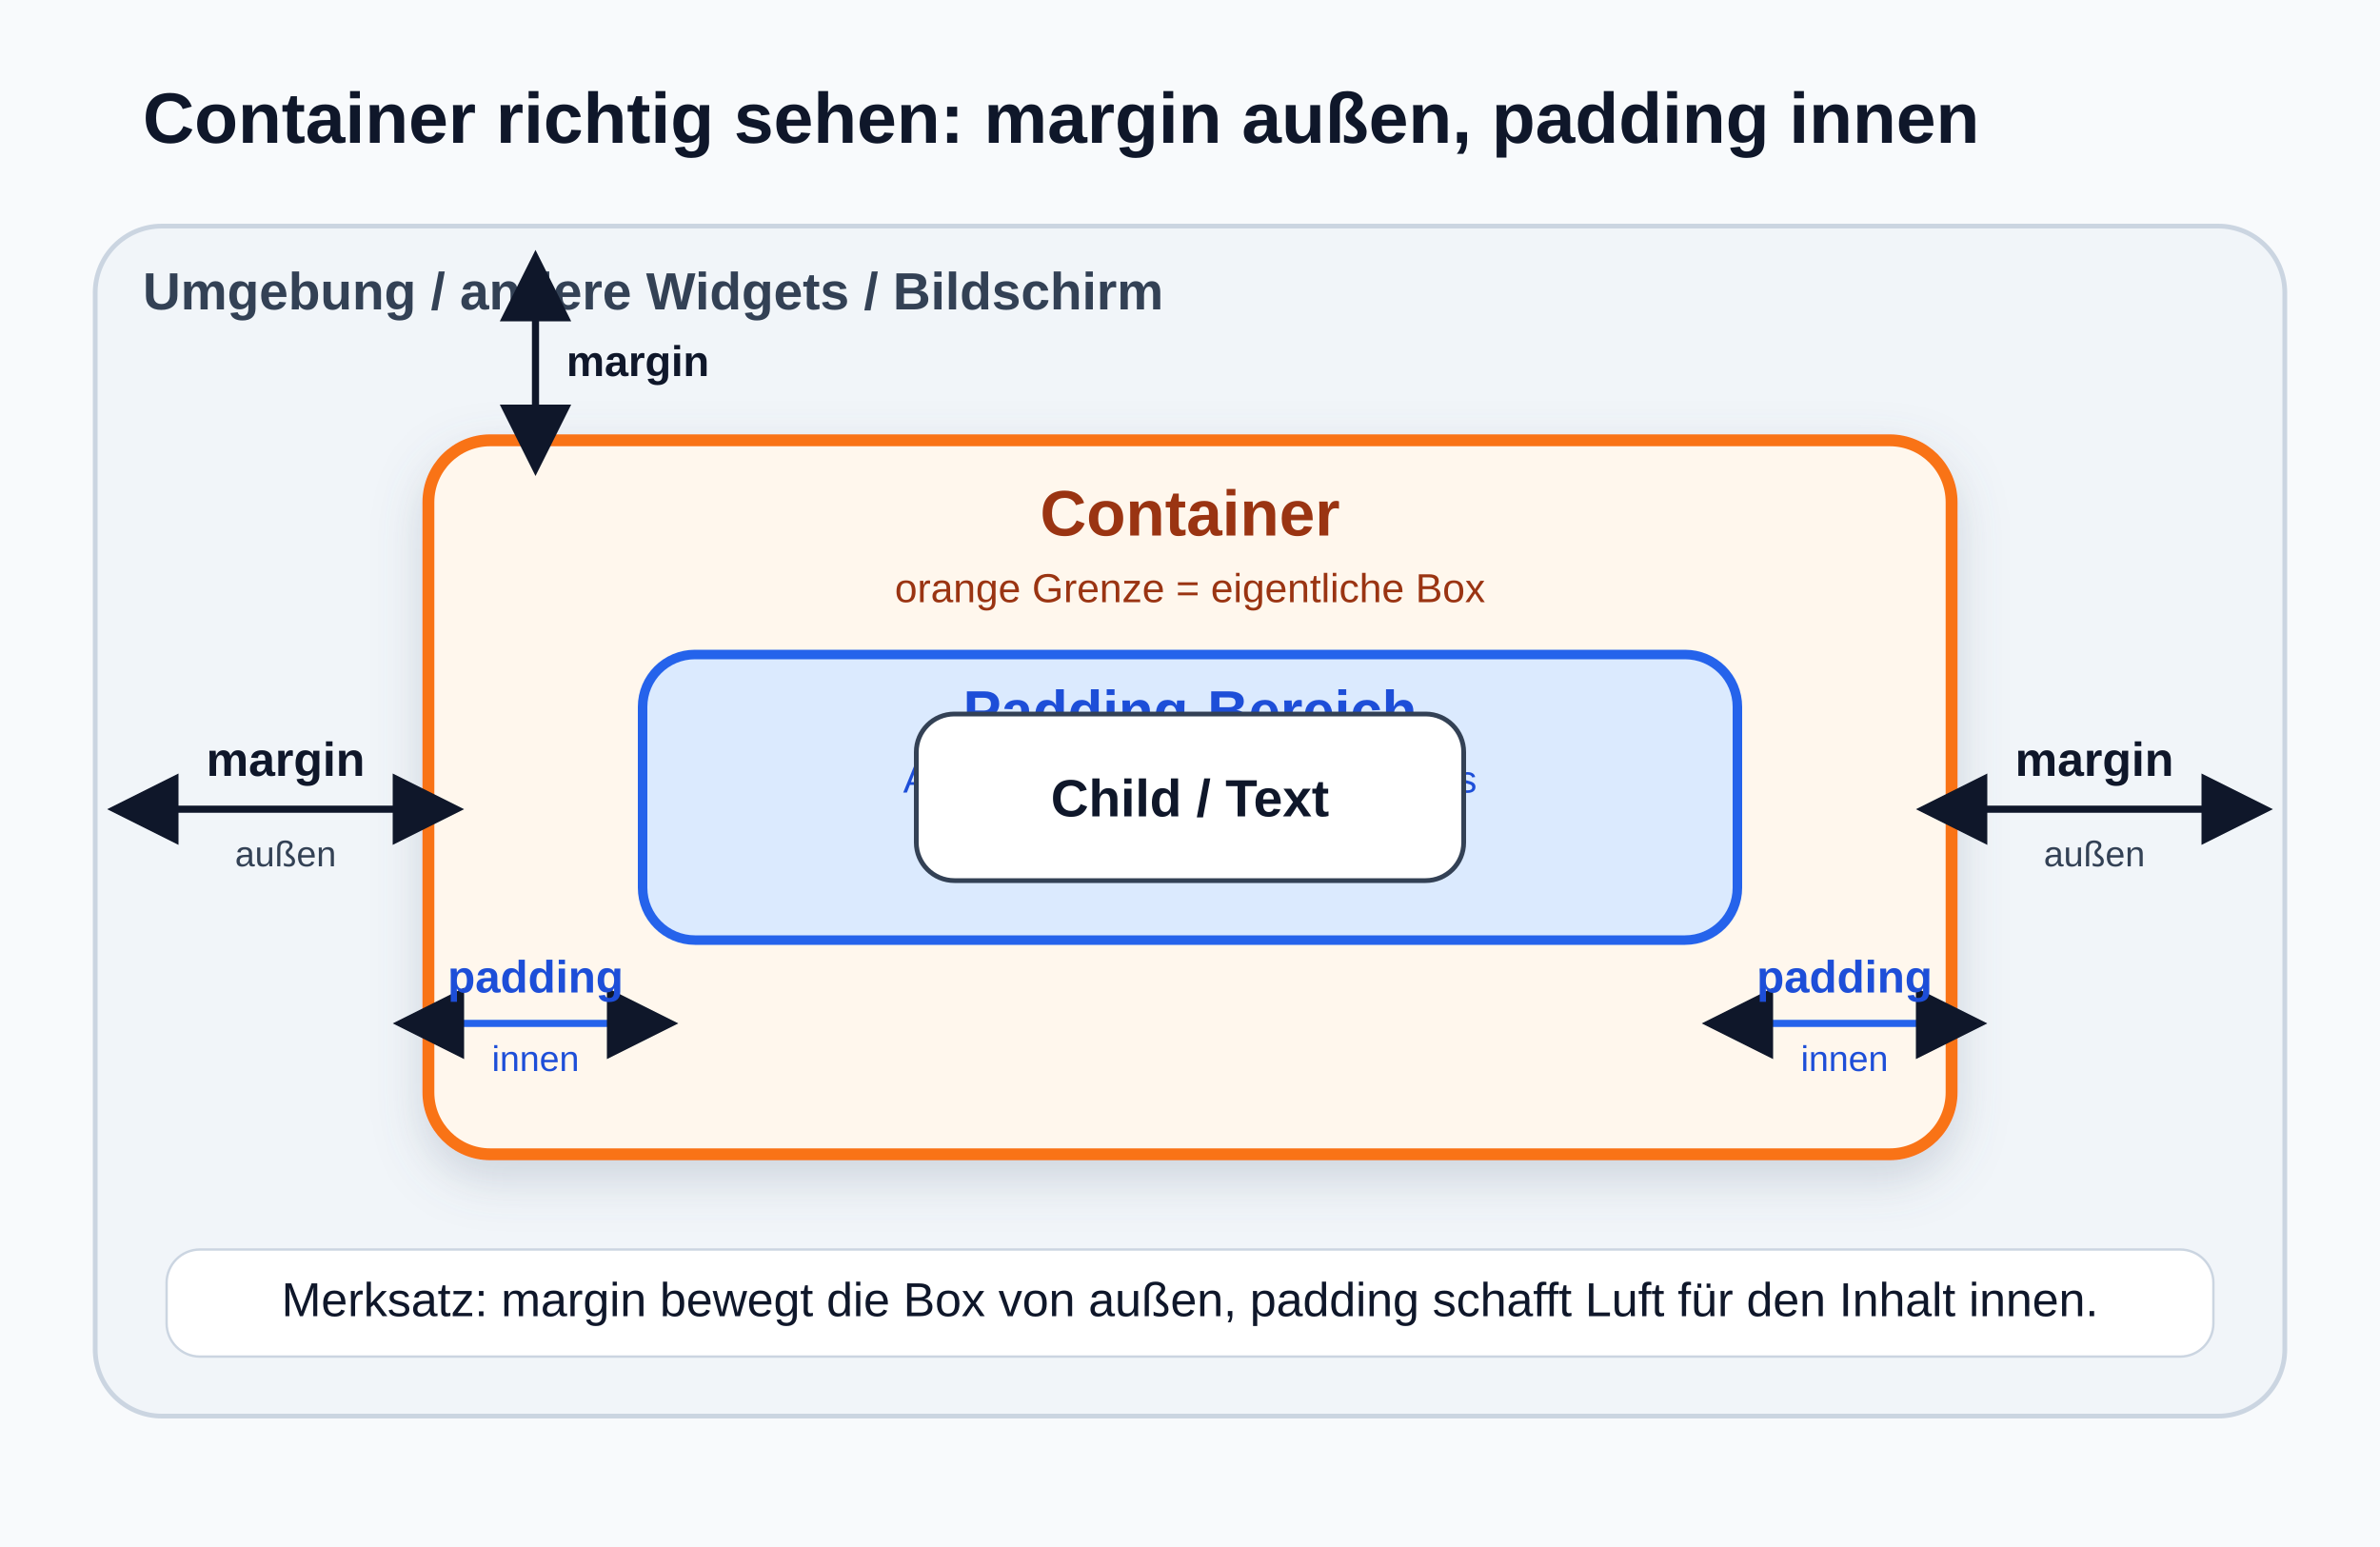
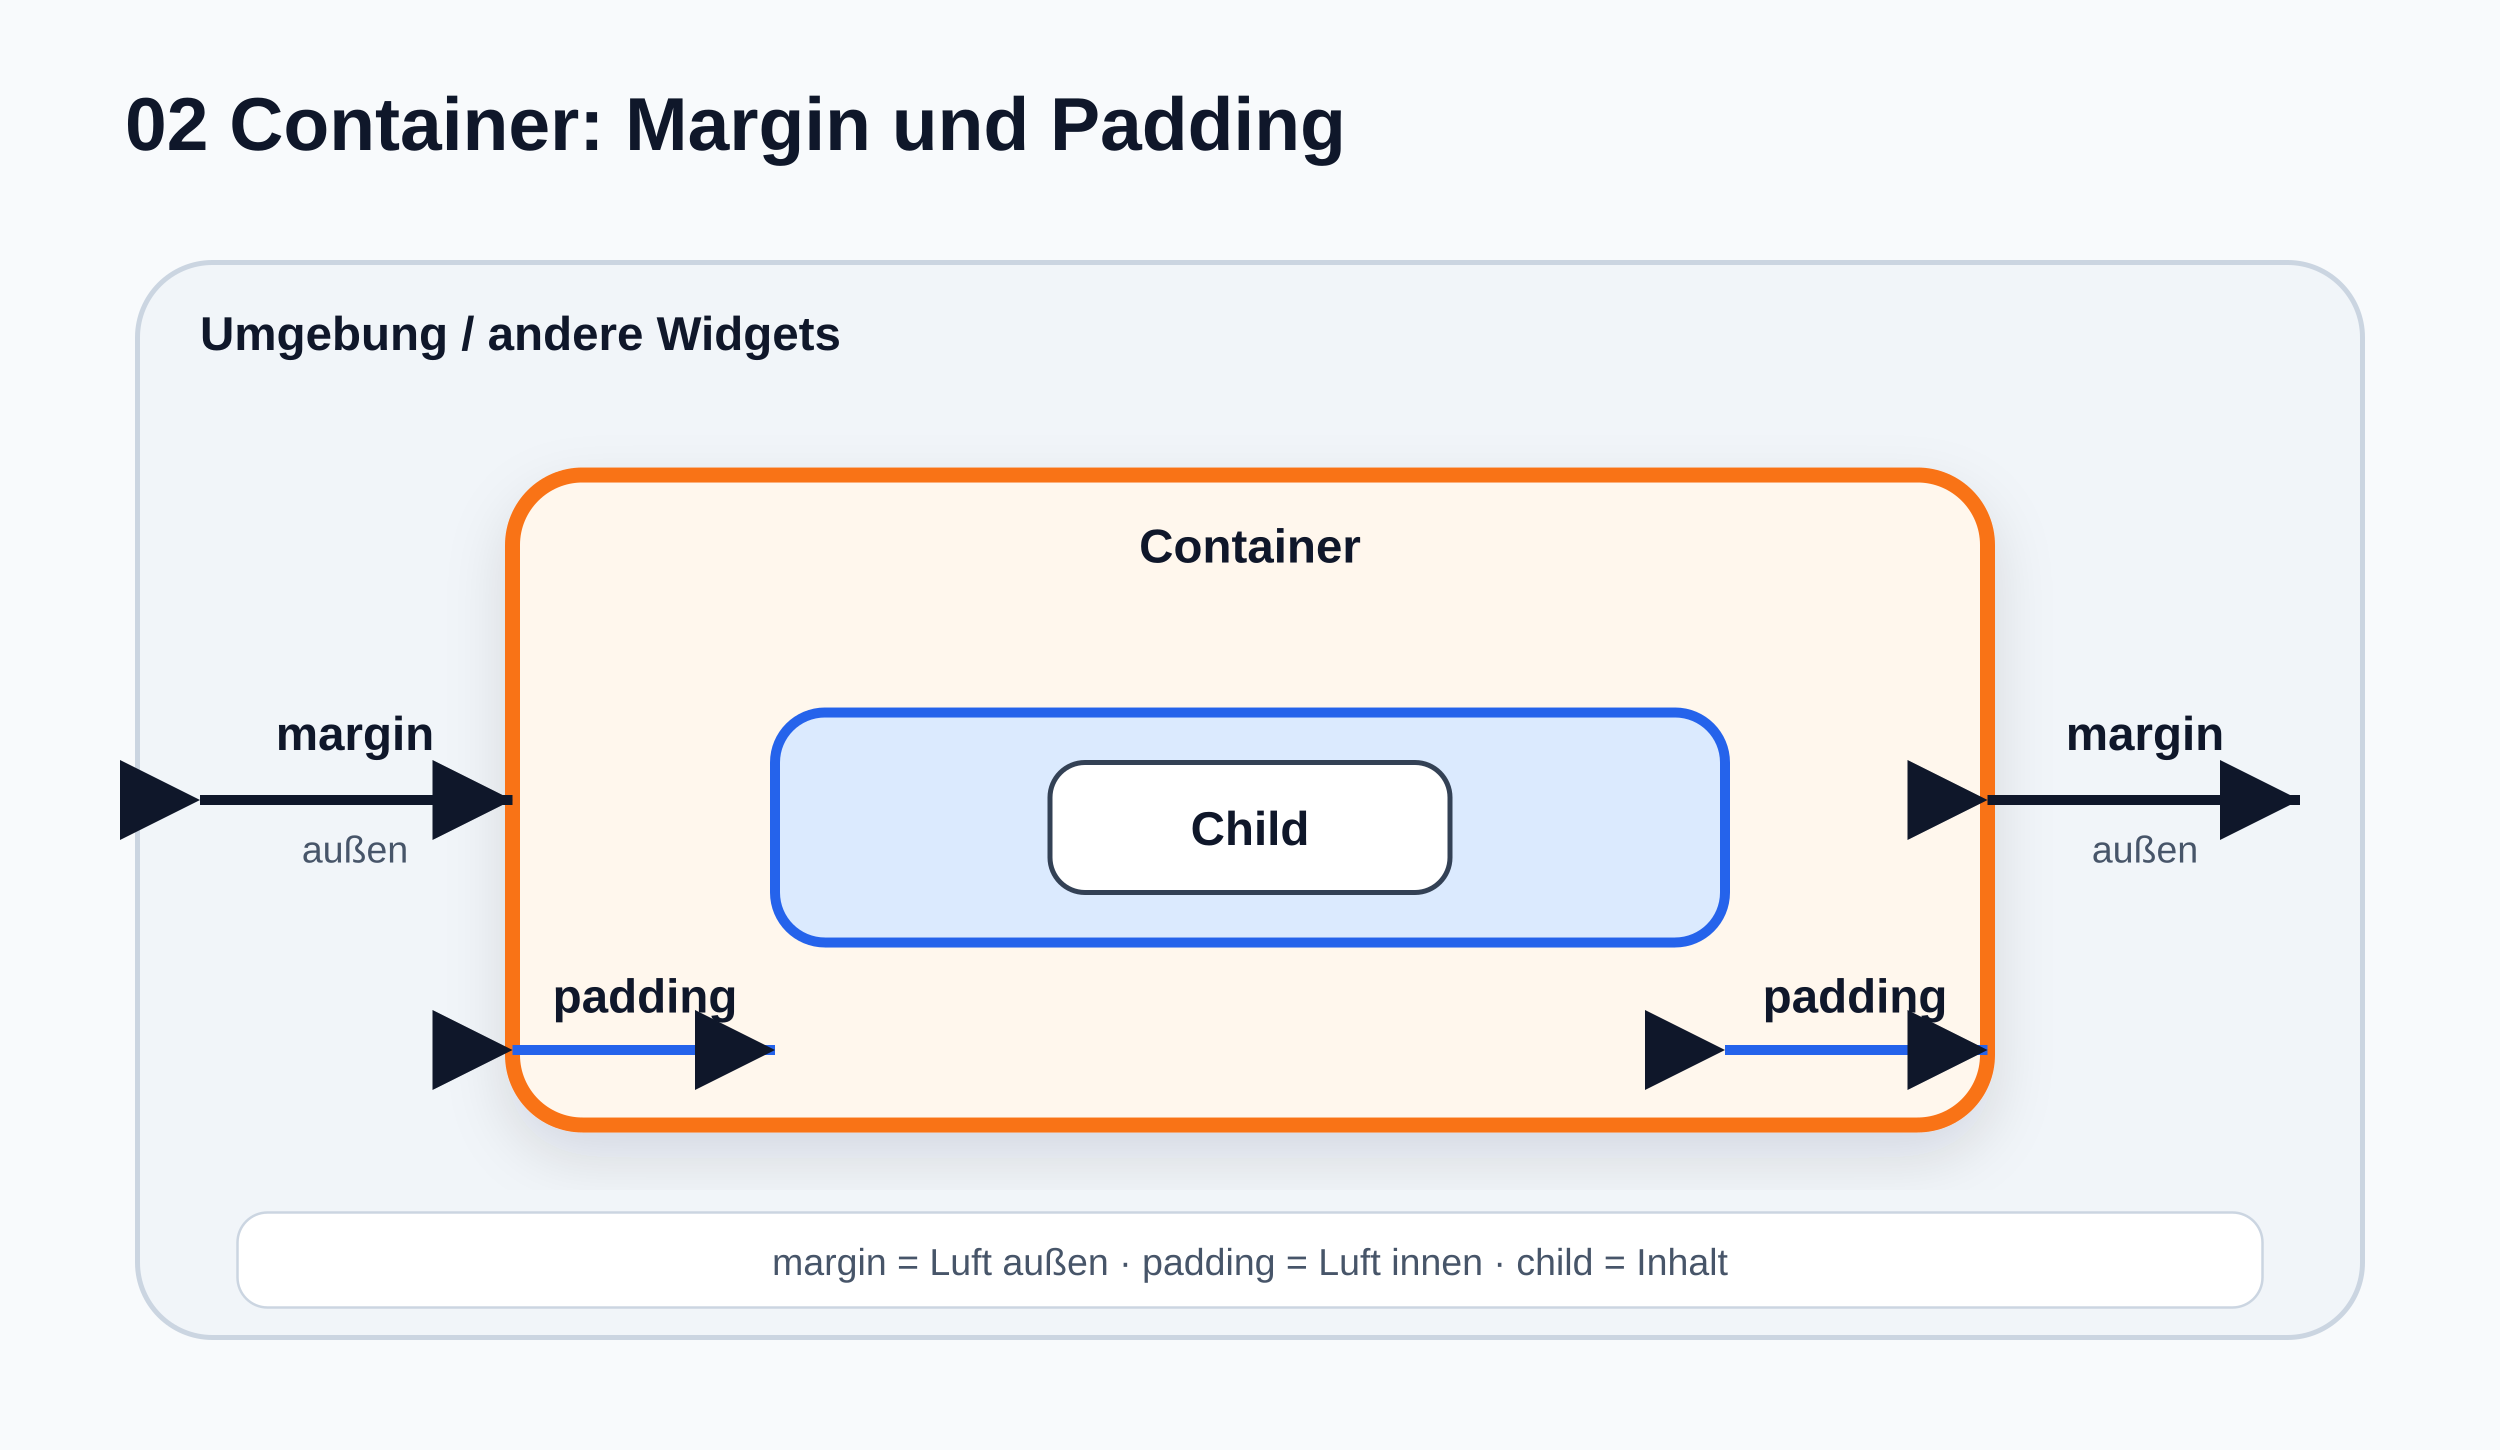
- <svg xmlns="http://www.w3.org/2000/svg" width="1000" height="650" viewBox="0 0 1000 650" role="img" aria-labelledby="title desc">
+ <svg xmlns="http://www.w3.org/2000/svg" width="1000" height="580" viewBox="0 0 1000 580" role="img" aria-label="Container Margin und Padding">
  <defs>
-     <marker id="arrow" markerWidth="10" markerHeight="10" refX="5" refY="5" orient="auto-start-reverse">
-       <path d="M0,0 L10,5 L0,10 Z" fill="#0f172a" />
+     <marker id="arrow" markerWidth="12" markerHeight="12" refX="10" refY="6" orient="auto">
+       <path d="M2,2 L10,6 L2,10 Z" fill="#0f172a" />
    </marker>
-     <filter id="shadow" x="-20%" y="-20%" width="140%" height="140%">
-       <feDropShadow dx="0" dy="8" stdDeviation="10" flood-color="#64748b" flood-opacity="0.25" />
+     <filter id="shadow">
+       <feDropShadow dx="0" dy="10" stdDeviation="12" flood-color="#0f172a" flood-opacity=".12" />
    </filter>
+     <style>.t{font:700 30px Arial;fill:#0f172a}.l{font:700 19px Arial;fill:#0f172a}.s{font:500 15px Arial;fill:#475569}</style>
  </defs>
-   <rect width="1000" height="650" fill="#f8fafc" />
-   <text x="60" y="60" font-size="30" font-family="Arial, Helvetica, sans-serif" font-weight="700" fill="#0f172a">Container richtig sehen: margin außen, padding innen</text>
-   <rect x="40" y="95" width="920" height="500" rx="28" fill="#f1f5f9" stroke="#cbd5e1" stroke-width="2" />
-   <text x="60" y="130" font-size="22" font-family="Arial, Helvetica, sans-serif" font-weight="700" fill="#334155">Umgebung / andere Widgets / Bildschirm</text>
-   <rect x="180" y="185" width="640" height="300" rx="26" fill="#fff7ed" stroke="#f97316" stroke-width="5" filter="url(#shadow)" />
-   <text x="500" y="225" text-anchor="middle" font-size="27" font-family="Arial, Helvetica, sans-serif" font-weight="700" fill="#9a3412">Container</text>
-   <text x="500" y="253" text-anchor="middle" font-size="17" font-family="Arial, Helvetica, sans-serif" fill="#9a3412">orange Grenze = eigentliche Box</text>
-   <rect x="270" y="275" width="460" height="120" rx="22" fill="#dbeafe" stroke="#2563eb" stroke-width="4" />
-   <text x="500" y="307" text-anchor="middle" font-size="24" font-family="Arial, Helvetica, sans-serif" font-weight="700" fill="#1d4ed8">Padding-Bereich</text>
-   <text x="500" y="333" text-anchor="middle" font-size="16" font-family="Arial, Helvetica, sans-serif" fill="#1d4ed8">Abstand innerhalb des Containers</text>
-   <rect x="385" y="300" width="230" height="70" rx="16" fill="#ffffff" stroke="#334155" stroke-width="2" />
-   <text x="500" y="343" text-anchor="middle" font-size="22" font-family="Arial, Helvetica, sans-serif" font-weight="700" fill="#0f172a">Child / Text</text>
-   <line x1="60" y1="340" x2="180" y2="340" stroke="#0f172a" stroke-width="3" marker-start="url(#arrow)" marker-end="url(#arrow)" />
-   <text x="120" y="326" text-anchor="middle" font-size="20" font-family="Arial, Helvetica, sans-serif" font-weight="700" fill="#0f172a">margin</text>
-   <text x="120" y="364" text-anchor="middle" font-size="15" font-family="Arial, Helvetica, sans-serif" fill="#334155">außen</text>
-   <line x1="820" y1="340" x2="940" y2="340" stroke="#0f172a" stroke-width="3" marker-start="url(#arrow)" marker-end="url(#arrow)" />
-   <text x="880" y="326" text-anchor="middle" font-size="20" font-family="Arial, Helvetica, sans-serif" font-weight="700" fill="#0f172a">margin</text>
-   <text x="880" y="364" text-anchor="middle" font-size="15" font-family="Arial, Helvetica, sans-serif" fill="#334155">außen</text>
-   <line x1="225" y1="120" x2="225" y2="185" stroke="#0f172a" stroke-width="3" marker-start="url(#arrow)" marker-end="url(#arrow)" />
-   <text x="238" y="158" font-size="18" font-family="Arial, Helvetica, sans-serif" font-weight="700" fill="#0f172a">margin</text>
-   <line x1="180" y1="430" x2="270" y2="430" stroke="#2563eb" stroke-width="3" marker-start="url(#arrow)" marker-end="url(#arrow)" />
-   <text x="225" y="417" text-anchor="middle" font-size="19" font-family="Arial, Helvetica, sans-serif" font-weight="700" fill="#1d4ed8">padding</text>
-   <text x="225" y="450" text-anchor="middle" font-size="15" font-family="Arial, Helvetica, sans-serif" fill="#1d4ed8">innen</text>
-   <line x1="730" y1="430" x2="820" y2="430" stroke="#2563eb" stroke-width="3" marker-start="url(#arrow)" marker-end="url(#arrow)" />
-   <text x="775" y="417" text-anchor="middle" font-size="19" font-family="Arial, Helvetica, sans-serif" font-weight="700" fill="#1d4ed8">padding</text>
-   <text x="775" y="450" text-anchor="middle" font-size="15" font-family="Arial, Helvetica, sans-serif" fill="#1d4ed8">innen</text>
-   <rect x="70" y="525" width="860" height="45" rx="14" fill="#ffffff" stroke="#cbd5e1" />
-   <text x="500" y="553" text-anchor="middle" font-size="20" font-family="Arial, Helvetica, sans-serif" fill="#0f172a">Merksatz: margin bewegt die Box von außen, padding schafft Luft für den Inhalt innen.</text>
+   <rect width="1000" height="580" fill="#f8fafc" />
+   <text x="50" y="60" class="t">02 Container: Margin und Padding</text>
+   <rect x="55" y="105" width="890" height="430" rx="30" fill="#f1f5f9" stroke="#cbd5e1" stroke-width="2" />
+   <text x="80" y="140" class="l">Umgebung / andere Widgets</text>
+   <rect x="205" y="190" width="590" height="260" rx="28" fill="#fff7ed" stroke="#f97316" stroke-width="6" filter="url(#shadow)" />
+   <text x="500" y="225" text-anchor="middle" class="l">Container</text>
+   <rect x="310" y="285" width="380" height="92" rx="20" fill="#dbeafe" stroke="#2563eb" stroke-width="4" />
+   <text x="500" y="320" text-anchor="middle" class="l">Padding</text>
+   <rect x="420" y="305" width="160" height="52" rx="14" fill="#fff" stroke="#334155" stroke-width="2" />
+   <text x="500" y="338" text-anchor="middle" class="l">Child</text>
+   <line x1="80" y1="320" x2="205" y2="320" stroke="#0f172a" stroke-width="4" marker-start="url(#arrow)" marker-end="url(#arrow)" />
+   <text x="142" y="300" text-anchor="middle" class="l">margin</text>
+   <text x="142" y="345" text-anchor="middle" class="s">außen</text>
+   <line x1="795" y1="320" x2="920" y2="320" stroke="#0f172a" stroke-width="4" marker-start="url(#arrow)" marker-end="url(#arrow)" />
+   <text x="858" y="300" text-anchor="middle" class="l">margin</text>
+   <text x="858" y="345" text-anchor="middle" class="s">außen</text>
+   <line x1="205" y1="420" x2="310" y2="420" stroke="#2563eb" stroke-width="4" marker-start="url(#arrow)" marker-end="url(#arrow)" />
+   <text x="258" y="405" text-anchor="middle" class="l">padding</text>
+   <line x1="690" y1="420" x2="795" y2="420" stroke="#2563eb" stroke-width="4" marker-start="url(#arrow)" marker-end="url(#arrow)" />
+   <text x="742" y="405" text-anchor="middle" class="l">padding</text>
+   <rect x="95" y="485" width="810" height="38" rx="12" fill="#fff" stroke="#cbd5e1" />
+   <text x="500" y="510" text-anchor="middle" class="s">margin = Luft außen · padding = Luft innen · child = Inhalt</text>
</svg>
